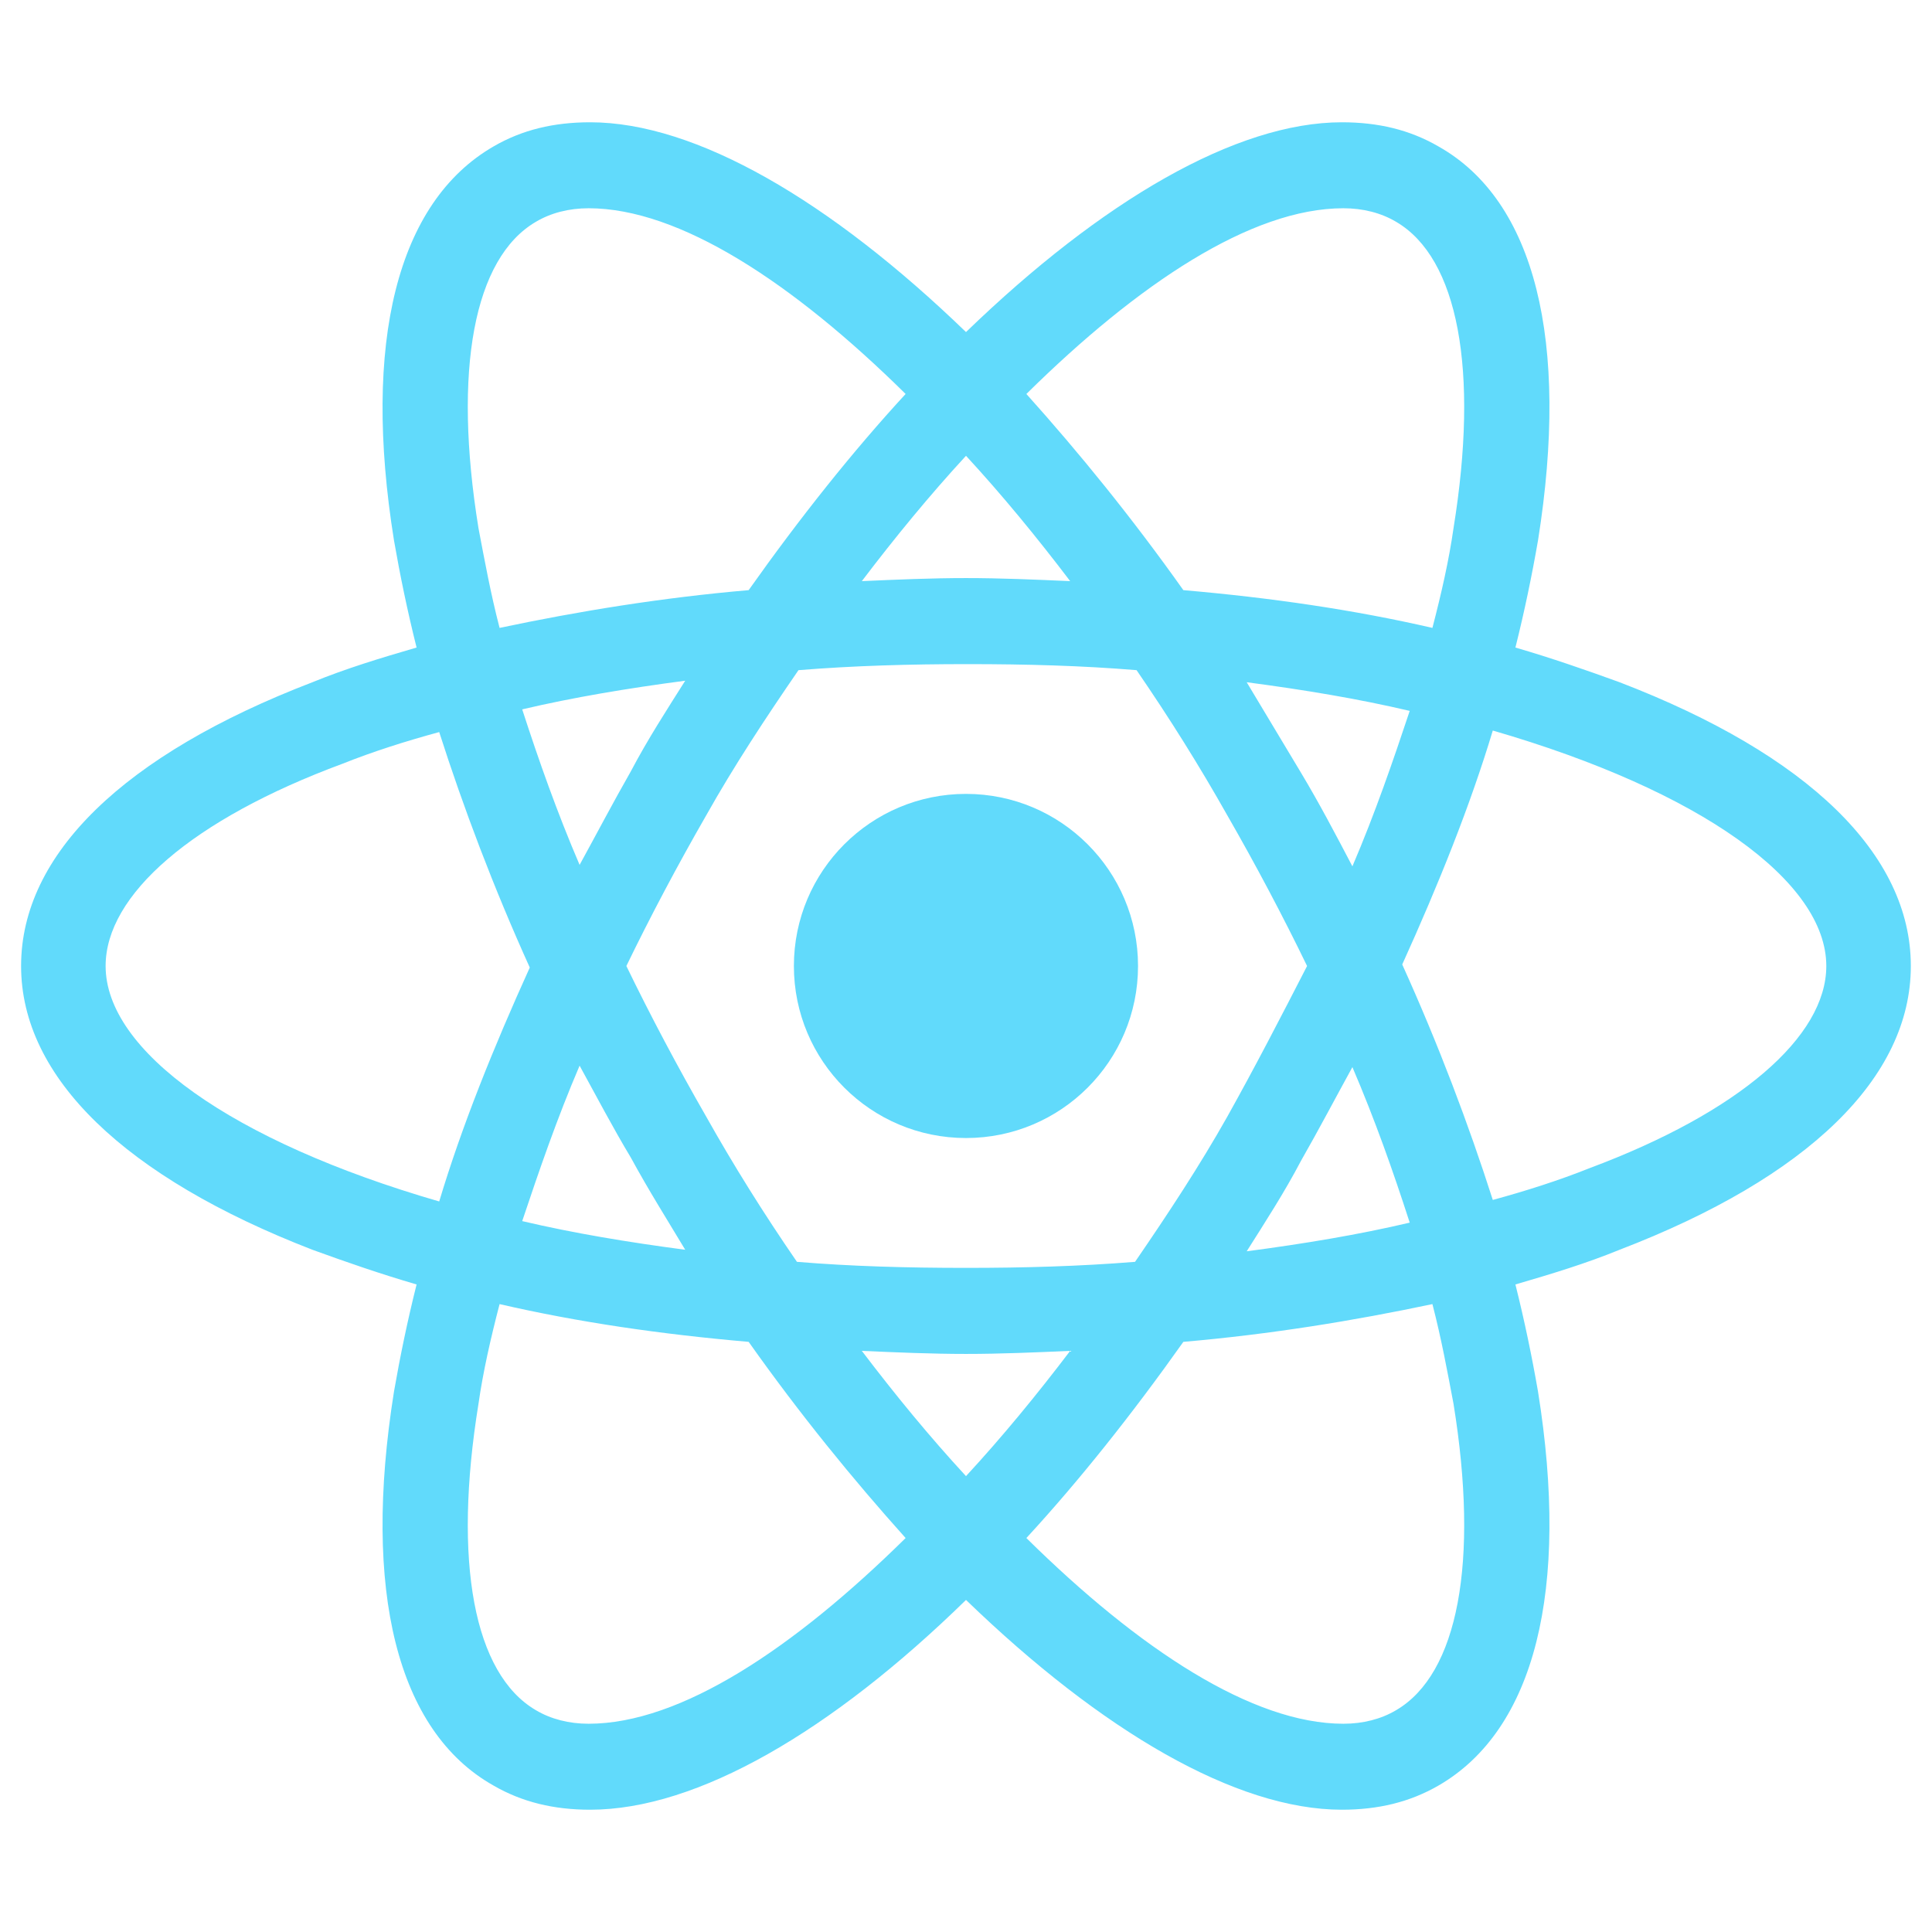
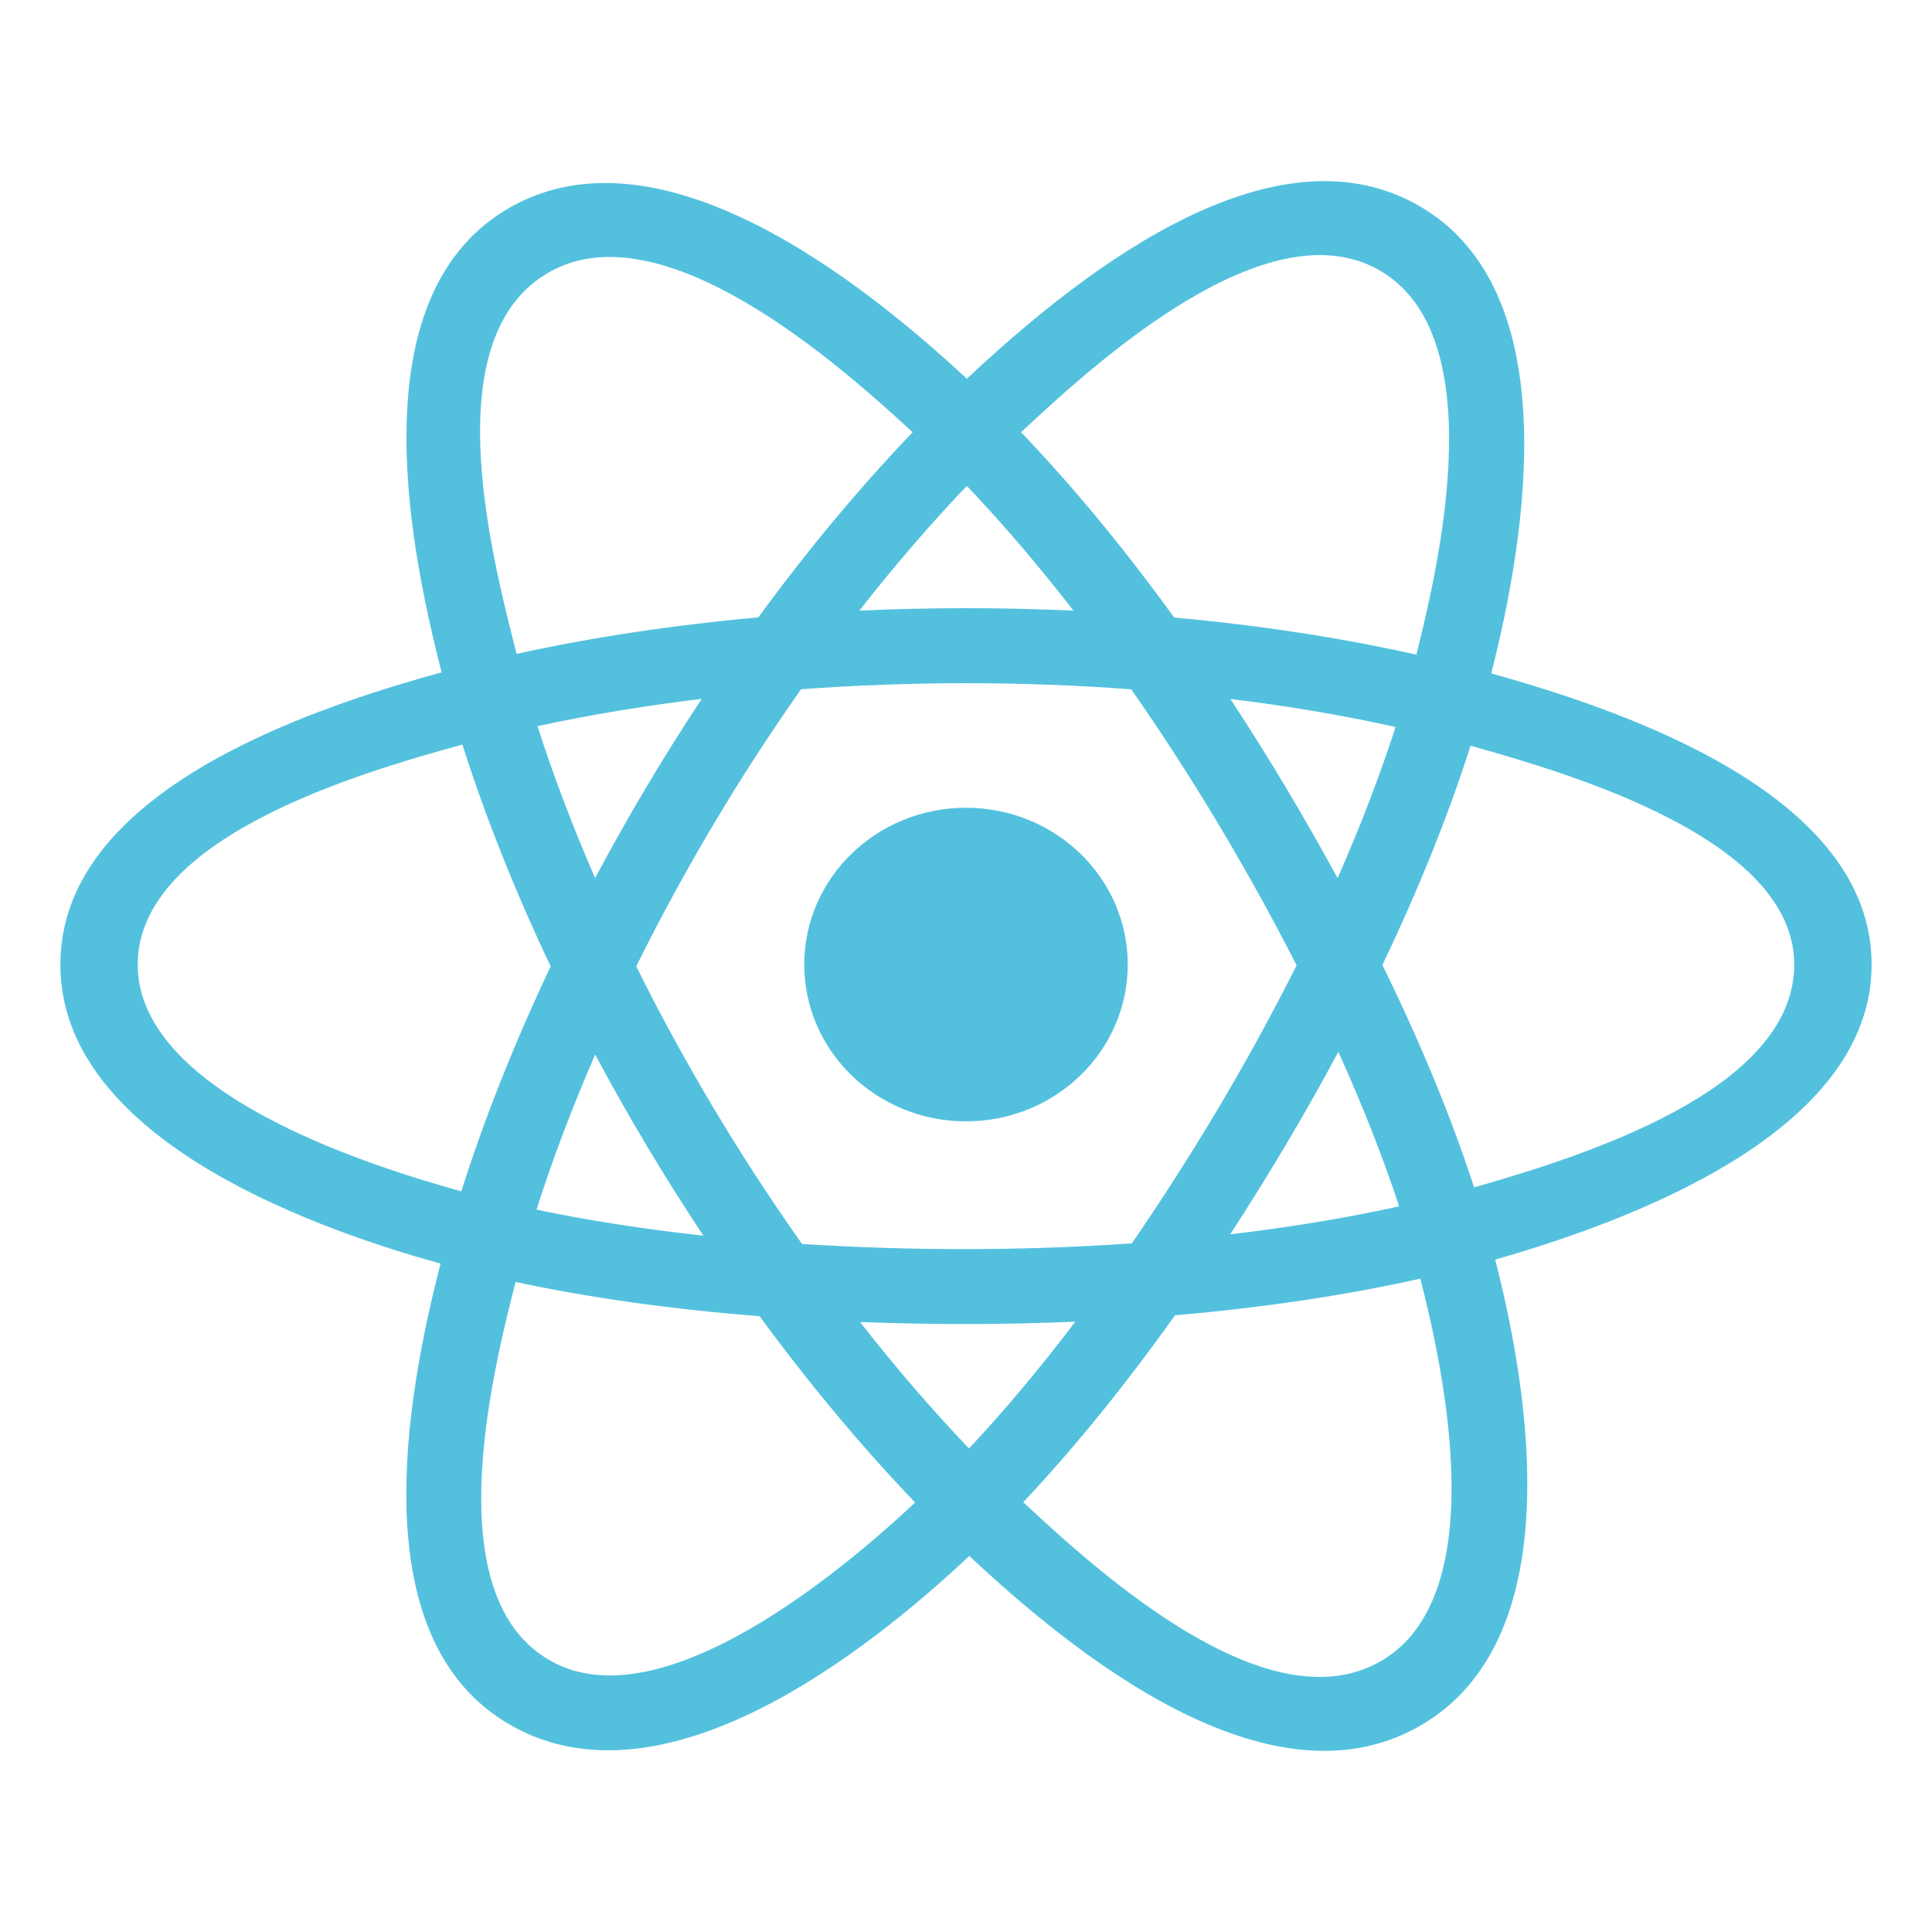
- <svg xmlns="http://www.w3.org/2000/svg" width="24" height="24" viewBox="0 0 24 24" fill="none">
-   <path d="M12 14.137C13.18 14.137 14.137 13.181 14.137 12C14.137 10.819 13.18 9.862 12 9.862C10.819 9.862 9.862 10.819 9.862 12C9.862 13.181 10.819 14.137 12 14.137Z" fill="#61DAFB" />
-   <path d="M20.119 8.475C19.706 8.325 19.275 8.175 18.825 8.044C18.938 7.594 19.031 7.144 19.106 6.712C19.5 4.237 19.069 2.494 17.869 1.819C17.512 1.612 17.119 1.519 16.669 1.519C15.356 1.519 13.687 2.494 12 4.125C10.312 2.494 8.644 1.519 7.331 1.519C6.881 1.519 6.487 1.612 6.131 1.819C4.931 2.512 4.5 4.256 4.894 6.712C4.969 7.144 5.062 7.594 5.175 8.044C4.725 8.175 4.294 8.306 3.881 8.475C1.537 9.375 0.262 10.613 0.262 12C0.262 13.387 1.556 14.625 3.881 15.525C4.294 15.675 4.725 15.825 5.175 15.956C5.062 16.406 4.969 16.856 4.894 17.288C4.5 19.762 4.931 21.506 6.131 22.181C6.487 22.387 6.881 22.481 7.331 22.481C8.662 22.481 10.331 21.506 12 19.875C13.687 21.506 15.356 22.481 16.669 22.481C17.119 22.481 17.512 22.387 17.869 22.181C19.069 21.488 19.5 19.744 19.106 17.288C19.031 16.856 18.938 16.406 18.825 15.956C19.275 15.825 19.706 15.694 20.119 15.525C22.462 14.625 23.737 13.387 23.737 12C23.737 10.613 22.462 9.375 20.119 8.475ZM17.344 2.756C18.112 3.206 18.375 4.594 18.056 6.562C18 6.956 17.906 7.369 17.794 7.8C16.819 7.575 15.787 7.425 14.7 7.331C14.062 6.431 13.406 5.625 12.75 4.894C14.137 3.525 15.544 2.587 16.688 2.587C16.931 2.587 17.156 2.644 17.344 2.756ZM15.244 13.875C14.906 14.475 14.512 15.075 14.1 15.675C13.406 15.731 12.713 15.75 12 15.75C11.269 15.75 10.575 15.731 9.9 15.675C9.487 15.075 9.112 14.475 8.775 13.875C8.419 13.256 8.081 12.619 7.781 12C8.081 11.381 8.419 10.744 8.775 10.125C9.112 9.525 9.506 8.925 9.919 8.325C10.613 8.269 11.306 8.25 12.019 8.25C12.75 8.25 13.444 8.269 14.119 8.325C14.531 8.925 14.906 9.525 15.244 10.125C15.6 10.744 15.937 11.381 16.237 12C15.919 12.619 15.6 13.238 15.244 13.875ZM16.8 13.256C17.081 13.912 17.306 14.55 17.512 15.188C16.875 15.338 16.2 15.45 15.487 15.544C15.712 15.188 15.956 14.812 16.162 14.419C16.387 14.025 16.594 13.631 16.8 13.256ZM12 18.337C11.55 17.85 11.119 17.325 10.706 16.781C11.137 16.8 11.569 16.819 12 16.819C12.431 16.819 12.863 16.8 13.294 16.781C12.881 17.325 12.45 17.85 12 18.337ZM8.512 15.525C7.8 15.431 7.125 15.319 6.487 15.169C6.694 14.55 6.919 13.894 7.2 13.238C7.406 13.613 7.612 14.006 7.837 14.381C8.062 14.794 8.287 15.15 8.512 15.525ZM7.2 10.744C6.919 10.088 6.694 9.45 6.487 8.812C7.125 8.662 7.8 8.55 8.512 8.456C8.287 8.812 8.044 9.187 7.837 9.581C7.612 9.975 7.406 10.369 7.2 10.744ZM12 5.662C12.45 6.15 12.881 6.675 13.294 7.219C12.863 7.2 12.431 7.181 12 7.181C11.569 7.181 11.137 7.2 10.706 7.219C11.119 6.675 11.55 6.15 12 5.662ZM16.162 9.6L15.487 8.475C16.2 8.569 16.875 8.681 17.512 8.831C17.306 9.45 17.081 10.106 16.8 10.762C16.594 10.369 16.387 9.975 16.162 9.6ZM5.944 6.562C5.625 4.594 5.887 3.206 6.656 2.756C6.844 2.644 7.069 2.587 7.312 2.587C8.437 2.587 9.844 3.506 11.25 4.894C10.594 5.606 9.937 6.431 9.3 7.331C8.212 7.425 7.181 7.594 6.206 7.8C6.094 7.369 6.019 6.956 5.944 6.562ZM1.312 12C1.312 11.119 2.381 10.181 4.256 9.487C4.631 9.337 5.044 9.206 5.456 9.094C5.756 10.031 6.131 11.025 6.581 12.019C6.131 13.012 5.737 13.988 5.456 14.925C2.869 14.175 1.312 13.05 1.312 12ZM6.656 21.244C5.887 20.794 5.625 19.406 5.944 17.438C6 17.044 6.094 16.631 6.206 16.2C7.181 16.425 8.212 16.575 9.3 16.669C9.937 17.569 10.594 18.375 11.25 19.106C9.862 20.475 8.456 21.413 7.312 21.413C7.069 21.413 6.844 21.356 6.656 21.244ZM18.056 17.438C18.375 19.406 18.112 20.794 17.344 21.244C17.156 21.356 16.931 21.413 16.688 21.413C15.562 21.413 14.156 20.494 12.75 19.106C13.406 18.394 14.062 17.569 14.7 16.669C15.787 16.575 16.819 16.406 17.794 16.2C17.906 16.631 17.981 17.044 18.056 17.438ZM19.744 14.512C19.369 14.662 18.956 14.794 18.544 14.906C18.244 13.969 17.869 12.975 17.419 11.981C17.869 10.988 18.262 10.012 18.544 9.075C21.131 9.825 22.687 10.95 22.687 12C22.687 12.881 21.6 13.819 19.744 14.512Z" fill="#61DAFB" />
+ <svg xmlns="http://www.w3.org/2000/svg" width="800px" height="800px" viewBox="0 0 32 32" fill="none">
+   <path d="M18.679 15.976C18.679 14.541 17.48 13.379 16 13.379C14.521 13.379 13.321 14.541 13.321 15.976C13.321 17.41 14.521 18.573 16 18.573C17.48 18.573 18.679 17.41 18.679 15.976Z" fill="#53C1DE" />
+   <path fill-rule="evenodd" clip-rule="evenodd" d="M24.7 11.154C25.266 8.925 25.977 4.791 23.47 3.39C20.975 1.995 17.728 4.668 16.014 6.273C14.304 4.684 10.966 2.022 8.462 3.428C5.968 4.828 6.737 8.893 7.315 11.136C4.988 11.776 1 13.156 1 15.976C1 18.787 4.984 20.289 7.297 20.929C6.717 23.184 5.986 27.191 8.483 28.588C10.997 29.993 14.325 27.395 16.055 25.772C17.781 27.386 20.997 30.002 23.492 28.601C25.996 27.196 25.344 23.118 24.765 20.863C27.007 20.221 31 18.752 31 15.976C31 13.184 26.99 11.792 24.7 11.154ZM24.416 19.667C24.037 18.502 23.524 17.262 22.897 15.982C23.495 14.732 23.988 13.509 24.357 12.351C26.036 12.823 29.718 13.901 29.718 15.976C29.718 18.07 26.185 19.159 24.416 19.667ZM22.85 27.526C20.988 28.571 18.222 26.07 16.948 24.881C17.793 23.984 18.638 22.942 19.462 21.785C20.913 21.66 22.283 21.456 23.526 21.178C23.933 22.773 24.72 26.476 22.85 27.526ZM9.124 27.511C7.261 26.47 8.113 22.895 8.54 21.233C9.768 21.497 11.129 21.686 12.582 21.801C13.412 22.933 14.282 23.974 15.158 24.886C14.075 25.901 10.995 28.557 9.124 27.511ZM2.281 15.976C2.281 13.874 5.942 12.803 7.659 12.333C8.035 13.517 8.527 14.754 9.121 16.006C8.519 17.277 8.02 18.534 7.641 19.732C6.004 19.278 2.281 18.079 2.281 15.976ZM9.104 4.504C10.973 3.454 13.875 6.01 15.116 7.16C14.244 8.068 13.383 9.101 12.56 10.226C11.149 10.353 9.799 10.557 8.557 10.83C8.091 9.021 7.236 5.552 9.104 4.504ZM20.379 11.577C21.337 11.694 22.254 11.85 23.115 12.041C22.856 12.844 22.534 13.684 22.154 14.545C21.604 13.533 21.014 12.542 20.379 11.577ZM16.014 8.048C16.605 8.669 17.197 9.362 17.78 10.114C16.599 10.06 15.415 10.06 14.234 10.114C14.817 9.368 15.414 8.676 16.014 8.048ZM9.857 14.544C9.483 13.686 9.164 12.842 8.903 12.027C9.759 11.842 10.672 11.69 11.623 11.575C10.987 12.537 10.397 13.528 9.857 14.544ZM11.65 20.466C10.668 20.359 9.741 20.215 8.886 20.035C9.15 19.206 9.477 18.343 9.858 17.467C10.406 18.493 11.005 19.494 11.65 20.466ZM16.05 23.991C15.442 23.356 14.836 22.653 14.245 21.897C15.433 21.942 16.623 21.942 17.811 21.891C17.227 22.661 16.637 23.365 16.05 23.991ZM22.167 17.422C22.568 18.308 22.906 19.166 23.174 19.981C22.304 20.173 21.365 20.328 20.376 20.444C21.015 19.461 21.615 18.454 22.167 17.422ZM18.747 20.594C16.93 20.72 15.102 20.719 13.284 20.604C12.251 19.142 11.331 17.603 10.538 16.006C11.328 14.412 12.24 12.876 13.268 11.416C15.088 11.283 16.918 11.282 18.737 11.417C19.756 12.877 20.668 14.409 21.476 15.988C20.677 17.581 19.759 19.12 18.747 20.594ZM22.83 4.467C24.701 5.513 23.868 9.227 23.459 10.843C22.215 10.564 20.863 10.357 19.448 10.228C18.624 9.09 17.77 8.055 16.912 7.159C18.169 5.984 20.978 3.431 22.83 4.467Z" fill="#53C1DE" />
</svg>
